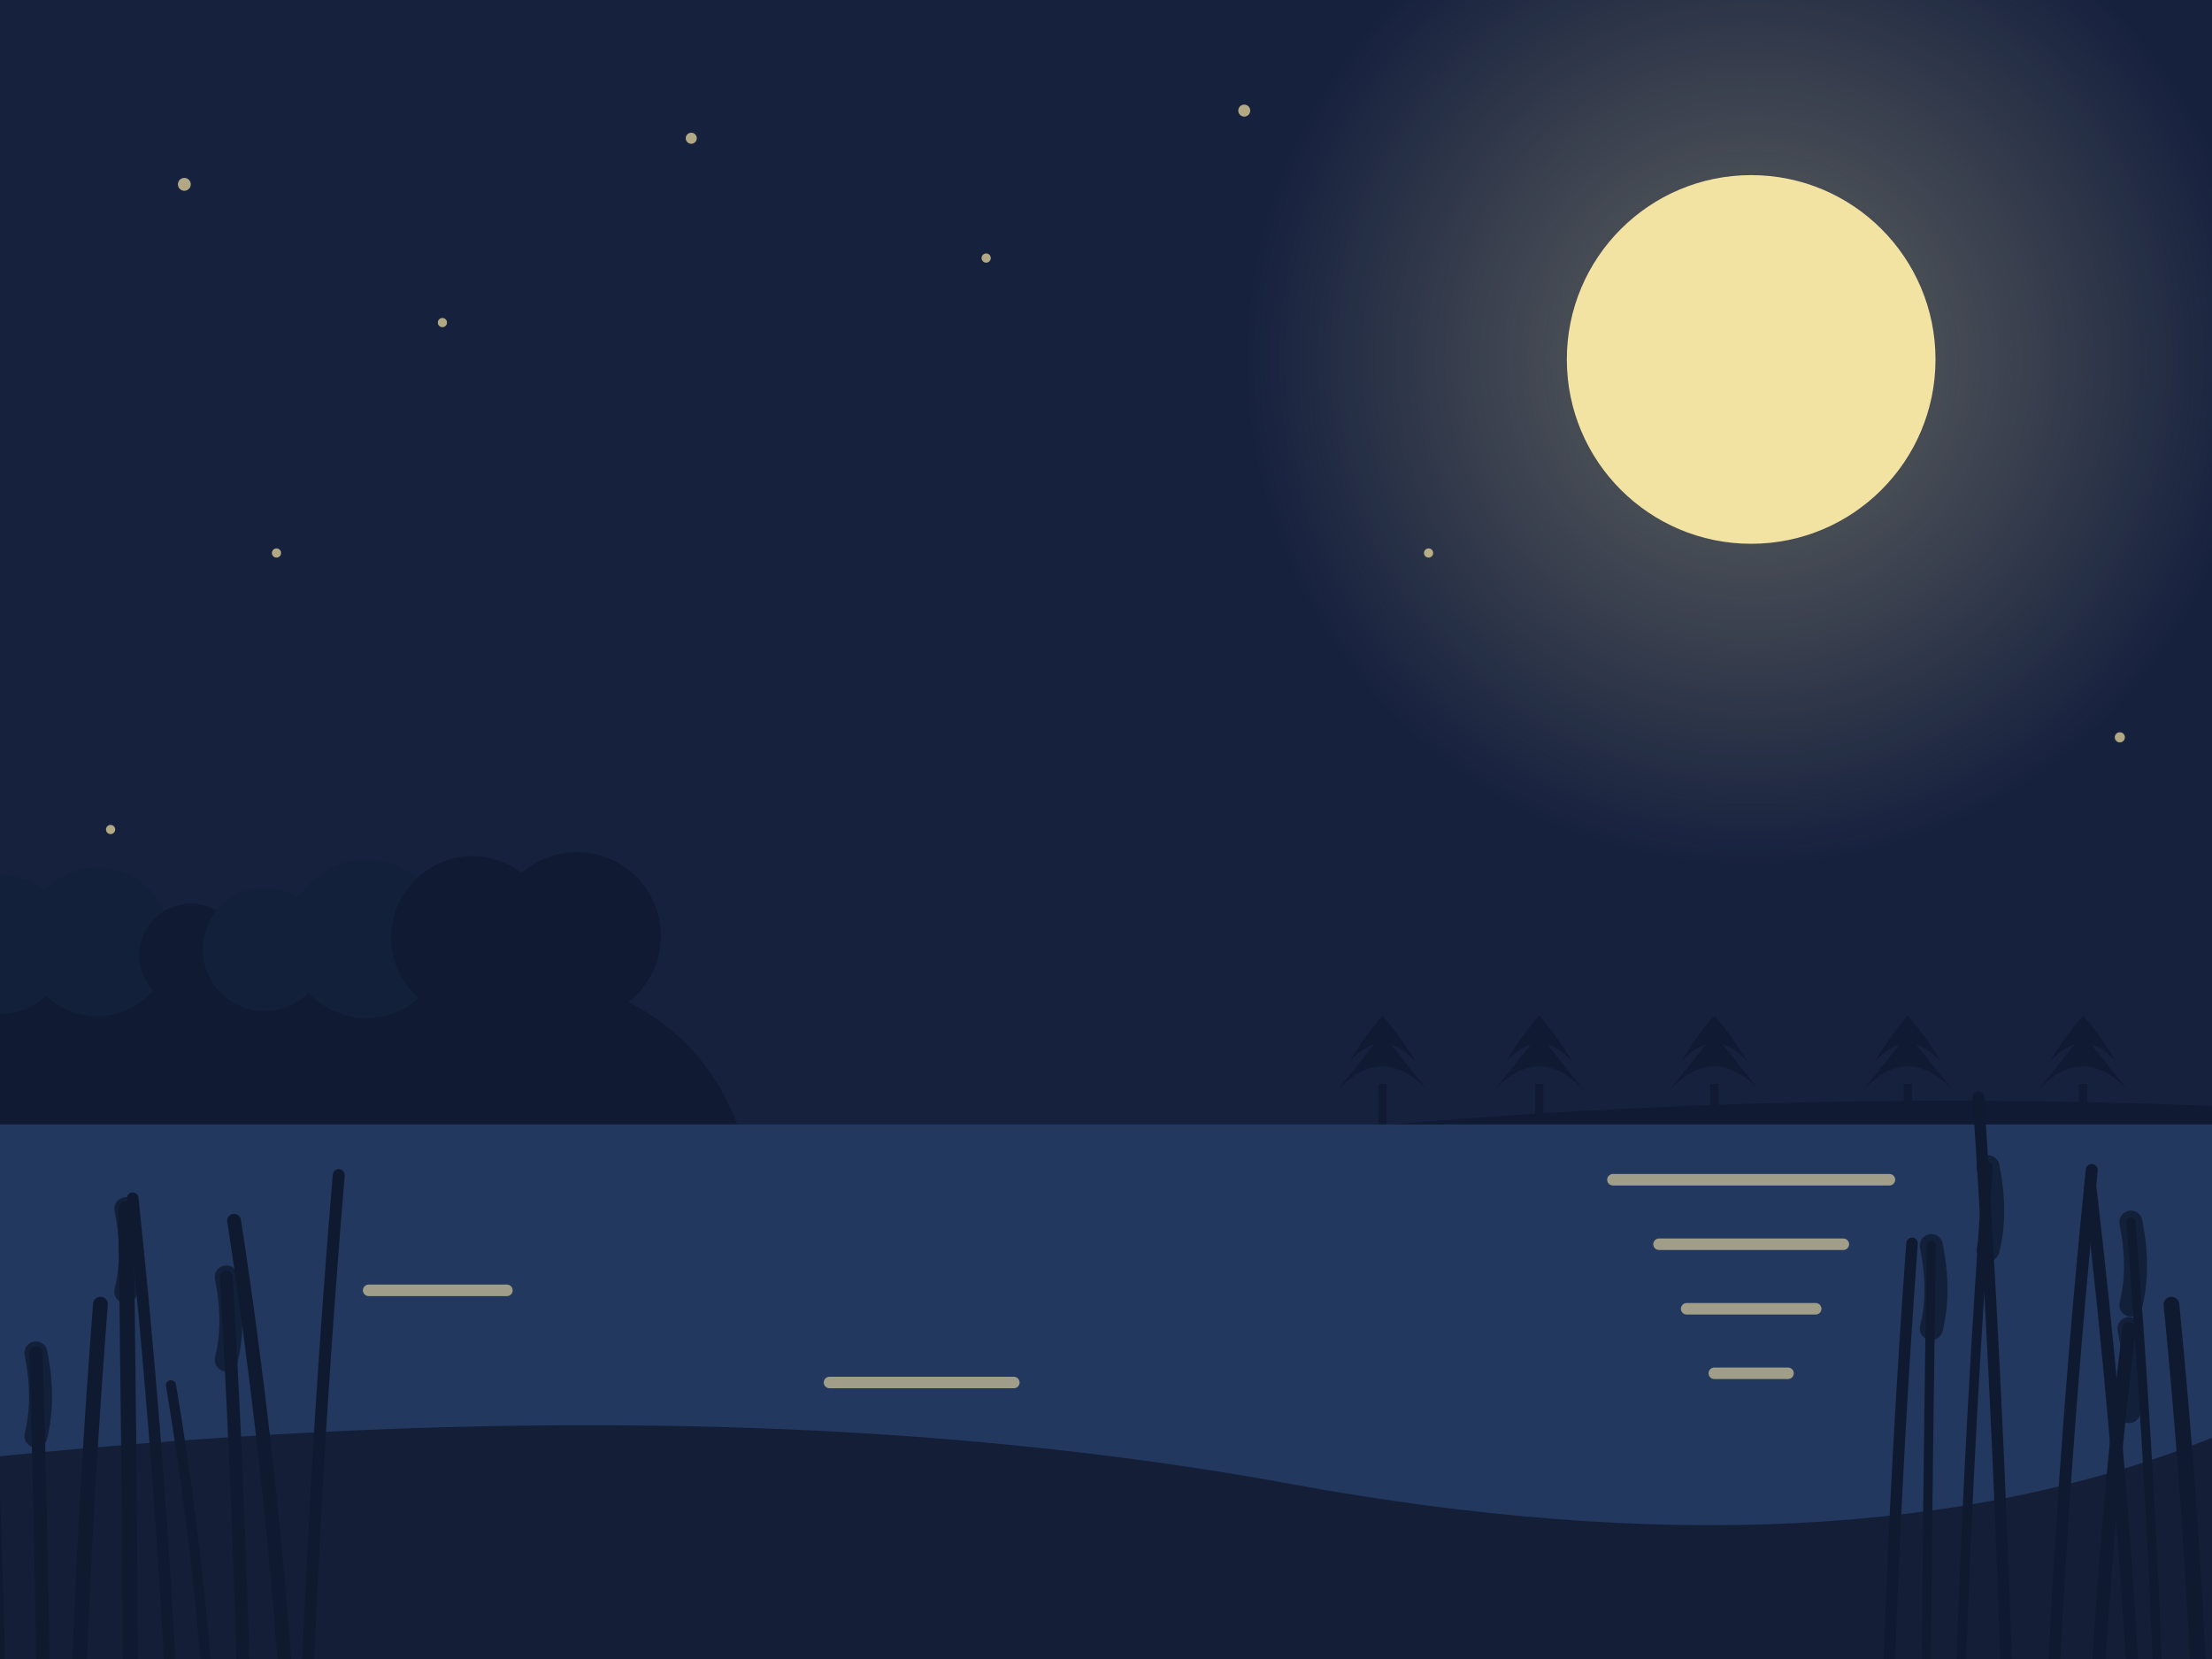
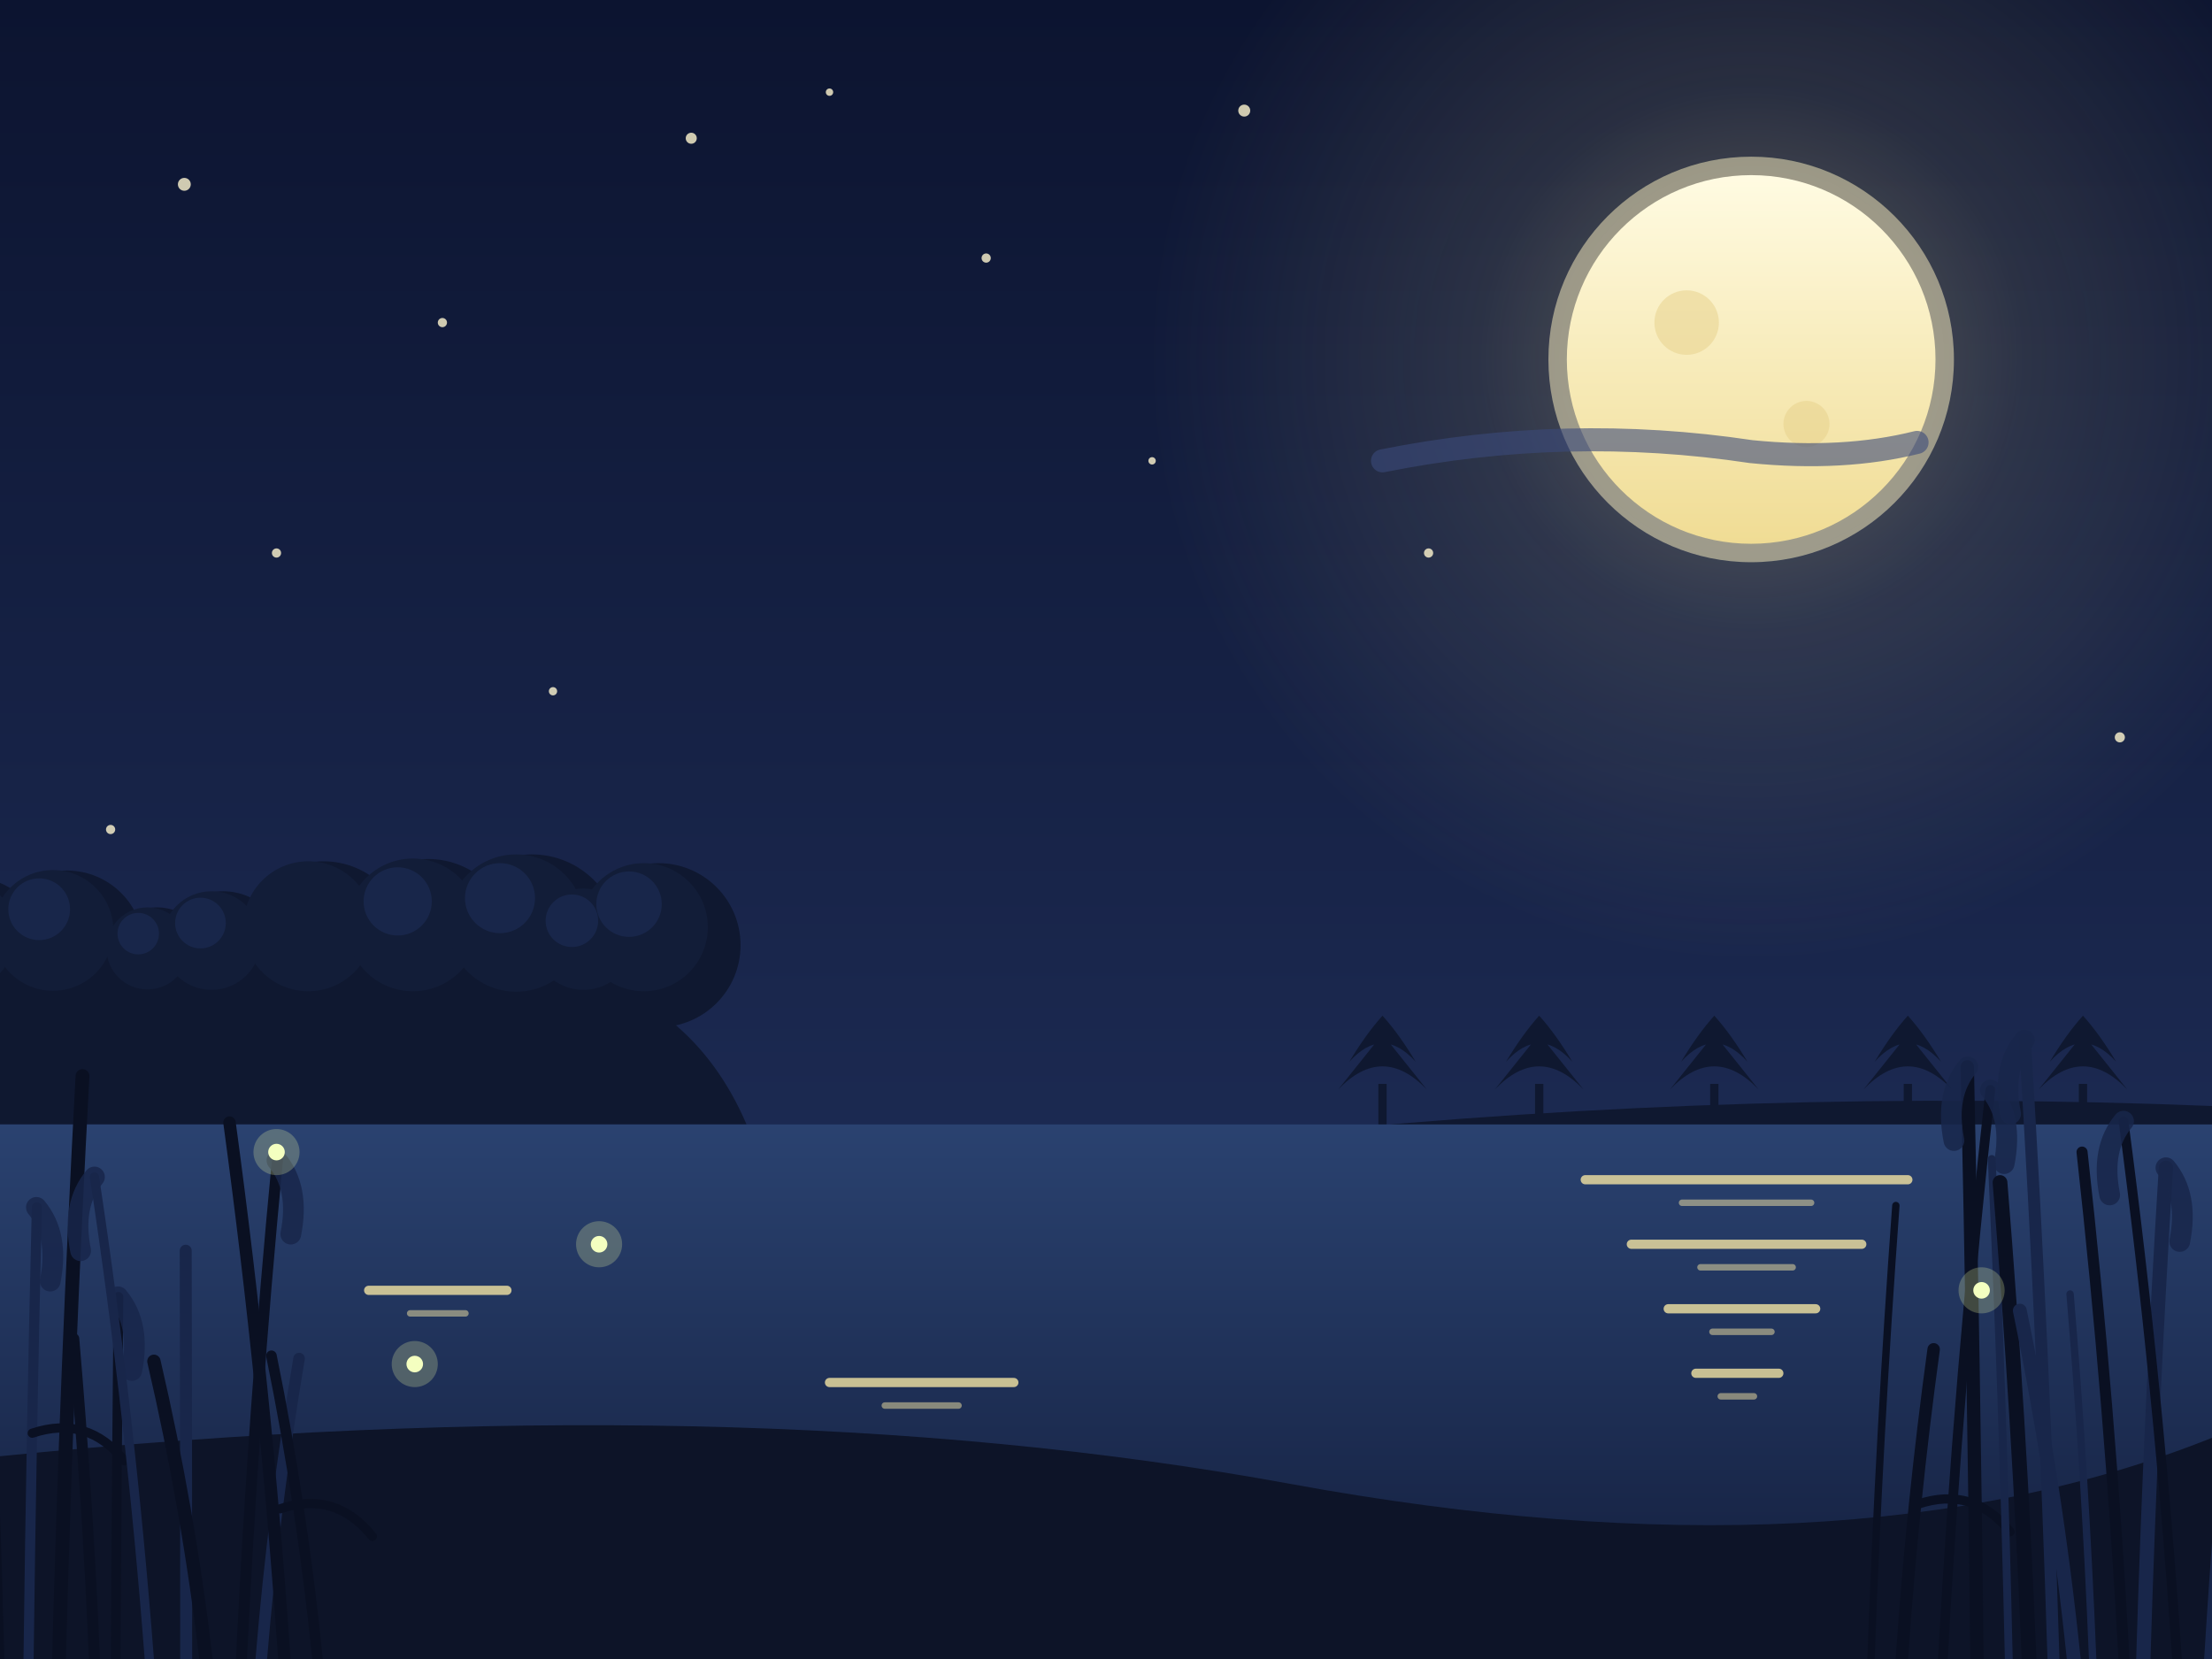
<svg xmlns="http://www.w3.org/2000/svg" width="480" height="360" viewBox="0 0 480 360">
  <defs>
-     <radialGradient id="glow" cx="380" cy="78" r="110" gradientUnits="userSpaceOnUse">
-       <stop offset="0" stop-color="#f3e3a3" stop-opacity=".35" />
+     <linearGradient id="g1" x1="0" y1="0" x2="0" y2="1">
+       <stop offset="0" stop-color="#0c1430" stop-opacity="1" />
+       <stop offset="0.7" stop-color="#1c2a52" stop-opacity="1" />
+       <stop offset="1" stop-color="#2a3a66" stop-opacity="1" />
+     </linearGradient>
+     <radialGradient id="r2">
+       <stop offset="0" stop-color="#f3e3a3" stop-opacity="0.35" />
+       <stop offset="0.45" stop-color="#f3e3a3" stop-opacity="0.12" />
      <stop offset="1" stop-color="#f3e3a3" stop-opacity="0" />
    </radialGradient>
+     <linearGradient id="g3" x1="0" y1="0" x2="0" y2="1">
+       <stop offset="0" stop-color="#fffbe2" stop-opacity="1" />
+       <stop offset="1" stop-color="#f0dc94" stop-opacity="1" />
+     </linearGradient>
+     <linearGradient id="g4" x1="0" y1="0" x2="0" y2="1">
+       <stop offset="0" stop-color="#2a4270" stop-opacity="1" />
+       <stop offset="1" stop-color="#121c3a" stop-opacity="1" />
+     </linearGradient>
  </defs>
-   <rect width="480" height="360" fill="#16213e" />
-   <circle cx="380" cy="78" r="110" fill="url(#glow)" />
-   <circle cx="40" cy="40" r="1.4" fill="#f3e3a3" opacity=".7" />
-   <circle cx="96" cy="70" r="1" fill="#f3e3a3" opacity=".7" />
-   <circle cx="150" cy="30" r="1.2" fill="#f3e3a3" opacity=".7" />
-   <circle cx="214" cy="56" r="1" fill="#f3e3a3" opacity=".7" />
-   <circle cx="270" cy="24" r="1.3" fill="#f3e3a3" opacity=".7" />
-   <circle cx="60" cy="120" r="1" fill="#f3e3a3" opacity=".7" />
-   <circle cx="310" cy="120" r="1" fill="#f3e3a3" opacity=".7" />
-   <circle cx="460" cy="160" r="1.1" fill="#f3e3a3" opacity=".7" />
-   <circle cx="24" cy="180" r="1" fill="#f3e3a3" opacity=".7" />
-   <circle cx="380" cy="78" r="40" fill="#f3e3a3" />
-   <path d="M0 214 Q60 206 120 212 Q150 218 160 244 H0 Z" fill="#101a32" />
-   <circle cx="0.0" cy="204.9" r="15.1" fill="#13203a" />
-   <circle cx="21.1" cy="204.4" r="16.1" fill="#13203a" />
-   <circle cx="41.4" cy="207.3" r="11.2" fill="#101a32" />
-   <circle cx="57.4" cy="206.0" r="13.4" fill="#13203a" />
-   <circle cx="79.5" cy="203.7" r="17.2" fill="#13203a" />
-   <circle cx="102.5" cy="203.4" r="17.6" fill="#101a32" />
-   <circle cx="125.2" cy="203.1" r="18.2" fill="#101a32" />
-   <path d="M280 246 Q380 236 480 240 V252 H280 Z" fill="#101a32" />
-   <path d="M300 246 v-10.8" stroke="#101a32" stroke-width="1.8" />
-   <path d="M290.4 236.4 q9.6 -10 19.2 0 q-4.8 -6 -9.6 -12 q-4.8 6 -9.6 12 z M292.8 230.4 q7.2 -8 14.4 0 q-3.6 -6 -7.2 -10 q-3.6 4 -7.2 10 z" fill="#101a32" />
-   <path d="M334 246 v-10.8" stroke="#101a32" stroke-width="1.8" />
-   <path d="M324.4 236.4 q9.6 -10 19.2 0 q-4.8 -6 -9.6 -12 q-4.8 6 -9.6 12 z M326.8 230.4 q7.2 -8 14.4 0 q-3.6 -6 -7.2 -10 q-3.6 4 -7.2 10 z" fill="#101a32" />
-   <path d="M372 246 v-10.8" stroke="#101a32" stroke-width="1.8" />
-   <path d="M362.4 236.4 q9.6 -10 19.2 0 q-4.8 -6 -9.6 -12 q-4.8 6 -9.6 12 z M364.8 230.4 q7.2 -8 14.4 0 q-3.6 -6 -7.2 -10 q-3.6 4 -7.2 10 z" fill="#101a32" />
-   <path d="M414 246 v-10.8" stroke="#101a32" stroke-width="1.8" />
-   <path d="M404.4 236.4 q9.6 -10 19.2 0 q-4.8 -6 -9.6 -12 q-4.8 6 -9.6 12 z M406.8 230.4 q7.2 -8 14.4 0 q-3.6 -6 -7.2 -10 q-3.6 4 -7.2 10 z" fill="#101a32" />
-   <path d="M452 246 v-10.8" stroke="#101a32" stroke-width="1.8" />
-   <path d="M442.4 236.4 q9.6 -10 19.2 0 q-4.8 -6 -9.6 -12 q-4.8 6 -9.6 12 z M444.8 230.4 q7.2 -8 14.4 0 q-3.6 -6 -7.2 -10 q-3.6 4 -7.2 10 z" fill="#101a32" />
-   <rect y="244" width="480" height="116" fill="#22385e" />
-   <path d="M350 256 h60" stroke="#f3e3a3" stroke-width="2.5" stroke-linecap="round" opacity="0.6" />
-   <path d="M360 270 h40" stroke="#f3e3a3" stroke-width="2.5" stroke-linecap="round" opacity="0.6" />
-   <path d="M366 284 h28" stroke="#f3e3a3" stroke-width="2.5" stroke-linecap="round" opacity="0.6" />
-   <path d="M372 298 h16" stroke="#f3e3a3" stroke-width="2.5" stroke-linecap="round" opacity="0.6" />
-   <path d="M80 280 h30" stroke="#f3e3a3" stroke-width="2.5" stroke-linecap="round" opacity="0.6" />
-   <path d="M180 300 h40" stroke="#f3e3a3" stroke-width="2.5" stroke-linecap="round" opacity="0.6" />
-   <path d="M0 316 Q160 300 280 322 T480 312 V360 H0 Z" fill="#141e36" />
-   <path d="M0.0 360 q-0.9 -36.2 -2.6 -72.5" stroke="#0f1a30" stroke-width="2.2" fill="none" stroke-linecap="round" />
-   <path d="M9.3 360 q-0.5 -33.2 -1.5 -66.4" stroke="#0f1a30" stroke-width="2.9" fill="none" stroke-linecap="round" />
-   <path d="M7.8 293.6 q2 10 0 18" stroke="#0f1a30" stroke-width="5" fill="none" stroke-linecap="round" opacity=".8" />
-   <path d="M17.3 360 q1.5 -38.5 4.5 -77.0" stroke="#0f1a30" stroke-width="3.2" fill="none" stroke-linecap="round" />
-   <path d="M28.3 360 q-0.3 -48.9 -1.0 -97.7" stroke="#0f1a30" stroke-width="3.3" fill="none" stroke-linecap="round" />
-   <path d="M27.3 262.3 q2 10 0 18" stroke="#0f1a30" stroke-width="5" fill="none" stroke-linecap="round" opacity=".8" />
-   <path d="M36.8 360 q-2.7 -50.0 -8.0 -100.0" stroke="#0f1a30" stroke-width="2.5" fill="none" stroke-linecap="round" />
-   <path d="M44.6 360 q-2.5 -29.7 -7.5 -59.4" stroke="#0f1a30" stroke-width="2.2" fill="none" stroke-linecap="round" />
-   <path d="M52.7 360 q-1.2 -41.4 -3.6 -82.9" stroke="#0f1a30" stroke-width="2.8" fill="none" stroke-linecap="round" />
-   <path d="M49.1 277.1 q2 10 0 18" stroke="#0f1a30" stroke-width="5" fill="none" stroke-linecap="round" opacity=".8" />
-   <path d="M61.7 360 q-3.6 -47.5 -10.9 -95.1" stroke="#0f1a30" stroke-width="3.0" fill="none" stroke-linecap="round" />
-   <path d="M66.9 360 q2.2 -52.5 6.6 -105.0" stroke="#0f1a30" stroke-width="2.6" fill="none" stroke-linecap="round" />
-   <path d="M410.0 360 q1.6 -45.1 4.9 -90.2" stroke="#0f1a30" stroke-width="2.5" fill="none" stroke-linecap="round" />
-   <path d="M418.0 360 q0.4 -44.9 1.1 -89.7" stroke="#0f1a30" stroke-width="2.0" fill="none" stroke-linecap="round" />
-   <path d="M419.1 270.3 q2 10 0 18" stroke="#0f1a30" stroke-width="5" fill="none" stroke-linecap="round" opacity=".8" />
-   <path d="M425.6 360 q1.9 -53.4 5.8 -106.8" stroke="#0f1a30" stroke-width="2.1" fill="none" stroke-linecap="round" />
-   <path d="M431.4 253.2 q2 10 0 18" stroke="#0f1a30" stroke-width="5" fill="none" stroke-linecap="round" opacity=".8" />
-   <path d="M435.3 360 q-2.0 -61.0 -6.0 -121.9" stroke="#0f1a30" stroke-width="2.5" fill="none" stroke-linecap="round" />
-   <path d="M445.8 360 q2.7 -53.0 8.1 -106.1" stroke="#0f1a30" stroke-width="2.6" fill="none" stroke-linecap="round" />
-   <path d="M455.5 360 q2.2 -35.9 6.5 -71.7" stroke="#0f1a30" stroke-width="2.9" fill="none" stroke-linecap="round" />
-   <path d="M462.0 288.3 q2 10 0 18" stroke="#0f1a30" stroke-width="5" fill="none" stroke-linecap="round" opacity=".8" />
-   <path d="M462.6 360 q-3.0 -51.1 -9.0 -102.1" stroke="#0f1a30" stroke-width="2.7" fill="none" stroke-linecap="round" />
-   <path d="M468.1 360 q-1.9 -47.4 -5.7 -94.8" stroke="#0f1a30" stroke-width="2.0" fill="none" stroke-linecap="round" />
-   <path d="M462.4 265.2 q2 10 0 18" stroke="#0f1a30" stroke-width="5" fill="none" stroke-linecap="round" opacity=".8" />
-   <path d="M476.9 360 q-1.9 -38.4 -5.7 -76.9" stroke="#0f1a30" stroke-width="3.4" fill="none" stroke-linecap="round" />
+   <rect width="480" height="360" fill="url(#g1)" />
+   <circle cx="380" cy="78" r="130" fill="url(#r2)" />
+   <circle cx="40" cy="40" r="1.4" fill="#fff6d0" opacity=".8" />
+   <circle cx="96" cy="70" r="1" fill="#fff6d0" opacity=".8" />
+   <circle cx="150" cy="30" r="1.2" fill="#fff6d0" opacity=".8" />
+   <circle cx="214" cy="56" r="1" fill="#fff6d0" opacity=".8" />
+   <circle cx="270" cy="24" r="1.3" fill="#fff6d0" opacity=".8" />
+   <circle cx="60" cy="120" r="1" fill="#fff6d0" opacity=".8" />
+   <circle cx="310" cy="120" r="1" fill="#fff6d0" opacity=".8" />
+   <circle cx="460" cy="160" r="1.1" fill="#fff6d0" opacity=".8" />
+   <circle cx="24" cy="180" r="1" fill="#fff6d0" opacity=".8" />
+   <circle cx="120" cy="150" r="0.9" fill="#fff6d0" opacity=".8" />
+   <circle cx="250" cy="100" r="0.8" fill="#fff6d0" opacity=".8" />
+   <circle cx="180" cy="20" r="0.8" fill="#fff6d0" opacity=".8" />
+   <circle cx="380" cy="78" r="44" fill="#fff4c4" opacity=".5" />
+   <circle cx="380" cy="78" r="40" fill="url(#g3)" />
+   <circle cx="366" cy="70" r="7" fill="#e6d08a" opacity=".5" />
+   <circle cx="392" cy="92" r="5" fill="#e6d08a" opacity=".5" />
+   <path d="M300 100 q40 -8 80 -2 q20 2 36 -2" stroke="#3a4a7a" stroke-width="5" fill="none" opacity=".6" stroke-linecap="round" />
+   <path d="M0 212 Q60 204 120 210 Q150 216 162 244 H0 Z" fill="#0f1830" />
+   <circle cx="-6.0" cy="206.1" r="15.7" fill="#0f1830" />
+   <circle cx="14.5" cy="205.6" r="16.7" fill="#0f1830" />
+   <circle cx="34.1" cy="208.3" r="11.4" fill="#0f1830" />
+   <circle cx="48.4" cy="207.1" r="13.7" fill="#0f1830" />
+   <circle cx="70.2" cy="205.0" r="18.1" fill="#0f1830" />
+   <circle cx="92.9" cy="204.8" r="18.4" fill="#0f1830" />
+   <circle cx="115.4" cy="204.5" r="19.1" fill="#0f1830" />
+   <circle cx="129.2" cy="206.9" r="14.2" fill="#0f1830" />
+   <circle cx="142.9" cy="205.1" r="17.8" fill="#0f1830" />
+   <circle cx="-8.8" cy="202.7" r="12.2" fill="#121d38" />
+   <circle cx="11.5" cy="201.9" r="13.1" fill="#121d38" />
+   <circle cx="32.0" cy="205.8" r="8.9" fill="#121d38" />
+   <circle cx="45.9" cy="204.1" r="10.7" fill="#121d38" />
+   <circle cx="66.9" cy="201.0" r="14.1" fill="#121d38" />
+   <circle cx="89.6" cy="200.7" r="14.4" fill="#121d38" />
+   <circle cx="112.0" cy="200.3" r="14.9" fill="#121d38" />
+   <circle cx="126.6" cy="203.8" r="11.0" fill="#121d38" />
+   <circle cx="139.7" cy="201.2" r="13.9" fill="#121d38" />
+   <circle cx="8.5" cy="197.3" r="6.7" fill="#18264a" />
+   <circle cx="30.0" cy="202.6" r="4.5" fill="#18264a" />
+   <circle cx="43.5" cy="200.3" r="5.5" fill="#18264a" />
+   <circle cx="86.3" cy="195.6" r="7.4" fill="#18264a" />
+   <circle cx="108.5" cy="194.9" r="7.6" fill="#18264a" />
+   <circle cx="124.1" cy="199.8" r="5.7" fill="#18264a" />
+   <circle cx="136.5" cy="196.2" r="7.1" fill="#18264a" />
+   <path d="M280 246 Q380 236 480 240 V252 H280 Z" fill="#0f1830" />
+   <path d="M300 246 v-10.8" stroke="#0f1830" stroke-width="1.8" />
+   <path d="M290.4 236.4 q9.6 -10 19.2 0 q-4.8 -6 -9.6 -12 q-4.8 6 -9.6 12 z M292.8 230.4 q7.2 -8 14.4 0 q-3.6 -6 -7.2 -10 q-3.6 4 -7.2 10 z" fill="#0f1830" />
+   <path d="M334 246 v-10.8" stroke="#0f1830" stroke-width="1.8" />
+   <path d="M324.4 236.4 q9.6 -10 19.2 0 q-4.8 -6 -9.6 -12 q-4.8 6 -9.6 12 z M326.8 230.4 q7.2 -8 14.4 0 q-3.6 -6 -7.2 -10 q-3.6 4 -7.2 10 z" fill="#0f1830" />
+   <path d="M372 246 v-10.8" stroke="#0f1830" stroke-width="1.8" />
+   <path d="M362.4 236.4 q9.6 -10 19.2 0 q-4.8 -6 -9.6 -12 q-4.8 6 -9.6 12 z M364.8 230.4 q7.2 -8 14.4 0 q-3.6 -6 -7.2 -10 q-3.6 4 -7.2 10 z" fill="#0f1830" />
+   <path d="M414 246 v-10.8" stroke="#0f1830" stroke-width="1.8" />
+   <path d="M404.4 236.4 q9.6 -10 19.2 0 q-4.8 -6 -9.6 -12 q-4.8 6 -9.6 12 z M406.8 230.4 q7.2 -8 14.4 0 q-3.6 -6 -7.2 -10 q-3.6 4 -7.2 10 z" fill="#0f1830" />
+   <path d="M452 246 v-10.8" stroke="#0f1830" stroke-width="1.8" />
+   <path d="M442.4 236.4 q9.6 -10 19.2 0 q-4.8 -6 -9.6 -12 q-4.8 6 -9.6 12 z M444.8 230.4 q7.2 -8 14.4 0 q-3.6 -6 -7.2 -10 q-3.6 4 -7.2 10 z" fill="#0f1830" />
+   <rect y="244" width="480" height="116" fill="url(#g4)" />
+   <path d="M344 256 h70" stroke="#f3e3a3" stroke-width="2" stroke-linecap="round" opacity=".8" />
+   <path d="M365 261 h28" stroke="#f3e3a3" stroke-width="1.4" stroke-linecap="round" opacity=".5" />
+   <path d="M354 270 h50" stroke="#f3e3a3" stroke-width="2" stroke-linecap="round" opacity=".8" />
+   <path d="M369 275 h20" stroke="#f3e3a3" stroke-width="1.4" stroke-linecap="round" opacity=".5" />
+   <path d="M362 284 h32" stroke="#f3e3a3" stroke-width="2" stroke-linecap="round" opacity=".8" />
+   <path d="M371.6 289 h12.8" stroke="#f3e3a3" stroke-width="1.4" stroke-linecap="round" opacity=".5" />
+   <path d="M368 298 h18" stroke="#f3e3a3" stroke-width="2" stroke-linecap="round" opacity=".8" />
+   <path d="M373.4 303 h7.2" stroke="#f3e3a3" stroke-width="1.4" stroke-linecap="round" opacity=".5" />
+   <path d="M80 280 h30" stroke="#f3e3a3" stroke-width="2" stroke-linecap="round" opacity=".8" />
+   <path d="M89 285 h12" stroke="#f3e3a3" stroke-width="1.4" stroke-linecap="round" opacity=".5" />
+   <path d="M180 300 h40" stroke="#f3e3a3" stroke-width="2" stroke-linecap="round" opacity=".8" />
+   <path d="M192 305 h16" stroke="#f3e3a3" stroke-width="1.4" stroke-linecap="round" opacity=".5" />
+   <path d="M0 316 Q160 300 280 322 T480 312 V360 H0 Z" fill="#0d1428" />
+   <path d="M0.0 360 q-1.0 -39.9 -2.9 -79.7" stroke="#0a1022" stroke-width="1.9" fill="none" stroke-linecap="round" />
+   <path d="M-1.4 320.1 q-12 -4 -20 6" stroke="#0a1022" stroke-width="2" fill="none" stroke-linecap="round" />
+   <path d="M6.2 360 q0.6 -49.0 1.8 -98.0" stroke="#18264a" stroke-width="2.2" fill="none" stroke-linecap="round" />
+   <path d="M7.0 311.0 q12 -4 20 6" stroke="#0a1022" stroke-width="2" fill="none" stroke-linecap="round" />
+   <path d="M7.9 262.0 q5 6 3 16" stroke="#18264a" stroke-width="4.5" fill="none" stroke-linecap="round" opacity=".85" />
+   <path d="M12.8 360 q1.7 -63.2 5.1 -126.5" stroke="#0a1022" stroke-width="3.0" fill="none" stroke-linecap="round" />
+   <path d="M20.5 360 q-1.5 -34.8 -4.5 -69.5" stroke="#0a1022" stroke-width="2.4" fill="none" stroke-linecap="round" />
+   <path d="M25.1 360 q0.2 -39.3 0.6 -78.6" stroke="#0a1022" stroke-width="2.1" fill="none" stroke-linecap="round" />
+   <path d="M25.6 281.4 q5 6 3 16" stroke="#18264a" stroke-width="4.5" fill="none" stroke-linecap="round" opacity=".85" />
+   <path d="M32.4 360 q-4.0 -52.3 -11.9 -104.6" stroke="#18264a" stroke-width="2.0" fill="none" stroke-linecap="round" />
+   <path d="M20.5 255.4 q-5 6 -3 16" stroke="#18264a" stroke-width="4.5" fill="none" stroke-linecap="round" opacity=".85" />
+   <path d="M40.4 360 q-0.0 -44.3 -0.1 -88.6" stroke="#18264a" stroke-width="2.6" fill="none" stroke-linecap="round" />
+   <path d="M44.7 360 q-3.8 -32.3 -11.3 -64.6" stroke="#0a1022" stroke-width="2.9" fill="none" stroke-linecap="round" />
+   <path d="M52.4 360 q2.6 -54.1 7.8 -108.2" stroke="#0a1022" stroke-width="2.4" fill="none" stroke-linecap="round" />
+   <path d="M60.1 251.8 q5 6 3 16" stroke="#18264a" stroke-width="4.5" fill="none" stroke-linecap="round" opacity=".85" />
+   <path d="M56.7 360 q2.7 -32.6 8.2 -65.2" stroke="#18264a" stroke-width="2.5" fill="none" stroke-linecap="round" />
+   <path d="M60.8 327.4 q12 -4 20 6" stroke="#0a1022" stroke-width="2" fill="none" stroke-linecap="round" />
+   <path d="M61.7 360 q-4.0 -58.2 -11.9 -116.4" stroke="#0a1022" stroke-width="2.7" fill="none" stroke-linecap="round" />
+   <path d="M68.9 360 q-3.3 -32.9 -10.0 -65.8" stroke="#0a1022" stroke-width="2.3" fill="none" stroke-linecap="round" />
+   <path d="M406.0 360 q1.8 -49.2 5.4 -98.4" stroke="#0a1022" stroke-width="1.6" fill="none" stroke-linecap="round" />
+   <path d="M412.7 360 q2.3 -33.6 6.9 -67.2" stroke="#0a1022" stroke-width="2.7" fill="none" stroke-linecap="round" />
+   <path d="M416.2 326.4 q12 -4 20 6" stroke="#0a1022" stroke-width="2" fill="none" stroke-linecap="round" />
+   <path d="M421.6 360 q3.4 -61.8 10.3 -123.5" stroke="#0a1022" stroke-width="2.1" fill="none" stroke-linecap="round" />
+   <path d="M431.9 236.5 q5 6 3 16" stroke="#18264a" stroke-width="4.5" fill="none" stroke-linecap="round" opacity=".85" />
+   <path d="M429.0 360 q-0.7 -64.2 -2.1 -128.5" stroke="#0a1022" stroke-width="2.9" fill="none" stroke-linecap="round" />
+   <path d="M427.0 231.5 q-5 6 -3 16" stroke="#18264a" stroke-width="4.5" fill="none" stroke-linecap="round" opacity=".85" />
+   <path d="M435.9 360 q-1.2 -54.2 -3.7 -108.5" stroke="#18264a" stroke-width="1.7" fill="none" stroke-linecap="round" />
+   <path d="M440.3 360 q-2.1 -51.7 -6.3 -103.4" stroke="#0a1022" stroke-width="3.2" fill="none" stroke-linecap="round" />
+   <path d="M445.6 360 q-2.1 -67.2 -6.2 -134.3" stroke="#18264a" stroke-width="2.6" fill="none" stroke-linecap="round" />
+   <path d="M439.3 225.7 q-5 6 -3 16" stroke="#18264a" stroke-width="4.5" fill="none" stroke-linecap="round" opacity=".85" />
+   <path d="M450.0 360 q-3.9 -37.8 -11.7 -75.6" stroke="#18264a" stroke-width="3.0" fill="none" stroke-linecap="round" />
+   <path d="M454.1 360 q-1.6 -39.6 -4.9 -79.2" stroke="#18264a" stroke-width="1.6" fill="none" stroke-linecap="round" />
+   <path d="M460.9 360 q-3.0 -55.0 -9.1 -110.0" stroke="#0a1022" stroke-width="2.4" fill="none" stroke-linecap="round" />
+   <path d="M465.1 360 q1.6 -53.3 4.9 -106.6" stroke="#18264a" stroke-width="3.1" fill="none" stroke-linecap="round" />
+   <path d="M470.0 253.4 q5 6 3 16" stroke="#18264a" stroke-width="4.5" fill="none" stroke-linecap="round" opacity=".85" />
+   <path d="M472.4 360 q-3.9 -58.4 -11.6 -116.7" stroke="#0a1022" stroke-width="2.1" fill="none" stroke-linecap="round" />
+   <path d="M460.8 243.3 q-5 6 -3 16" stroke="#18264a" stroke-width="4.5" fill="none" stroke-linecap="round" opacity=".85" />
+   <path d="M479.3 360 q3.7 -60.8 11.2 -121.5" stroke="#18264a" stroke-width="2.0" fill="none" stroke-linecap="round" />
+   <path d="M490.6 238.5 q5 6 3 16" stroke="#18264a" stroke-width="4.5" fill="none" stroke-linecap="round" opacity=".85" />
+   <circle cx="90" cy="296" r="5" fill="#e8f5a0" opacity=".25" />
+   <circle cx="90" cy="296" r="1.8" fill="#f4ffc0" />
+   <circle cx="130" cy="270" r="5" fill="#e8f5a0" opacity=".25" />
+   <circle cx="130" cy="270" r="1.8" fill="#f4ffc0" />
+   <circle cx="430" cy="280" r="5" fill="#e8f5a0" opacity=".25" />
+   <circle cx="430" cy="280" r="1.8" fill="#f4ffc0" />
+   <circle cx="60" cy="250" r="5" fill="#e8f5a0" opacity=".25" />
+   <circle cx="60" cy="250" r="1.8" fill="#f4ffc0" />
</svg>
